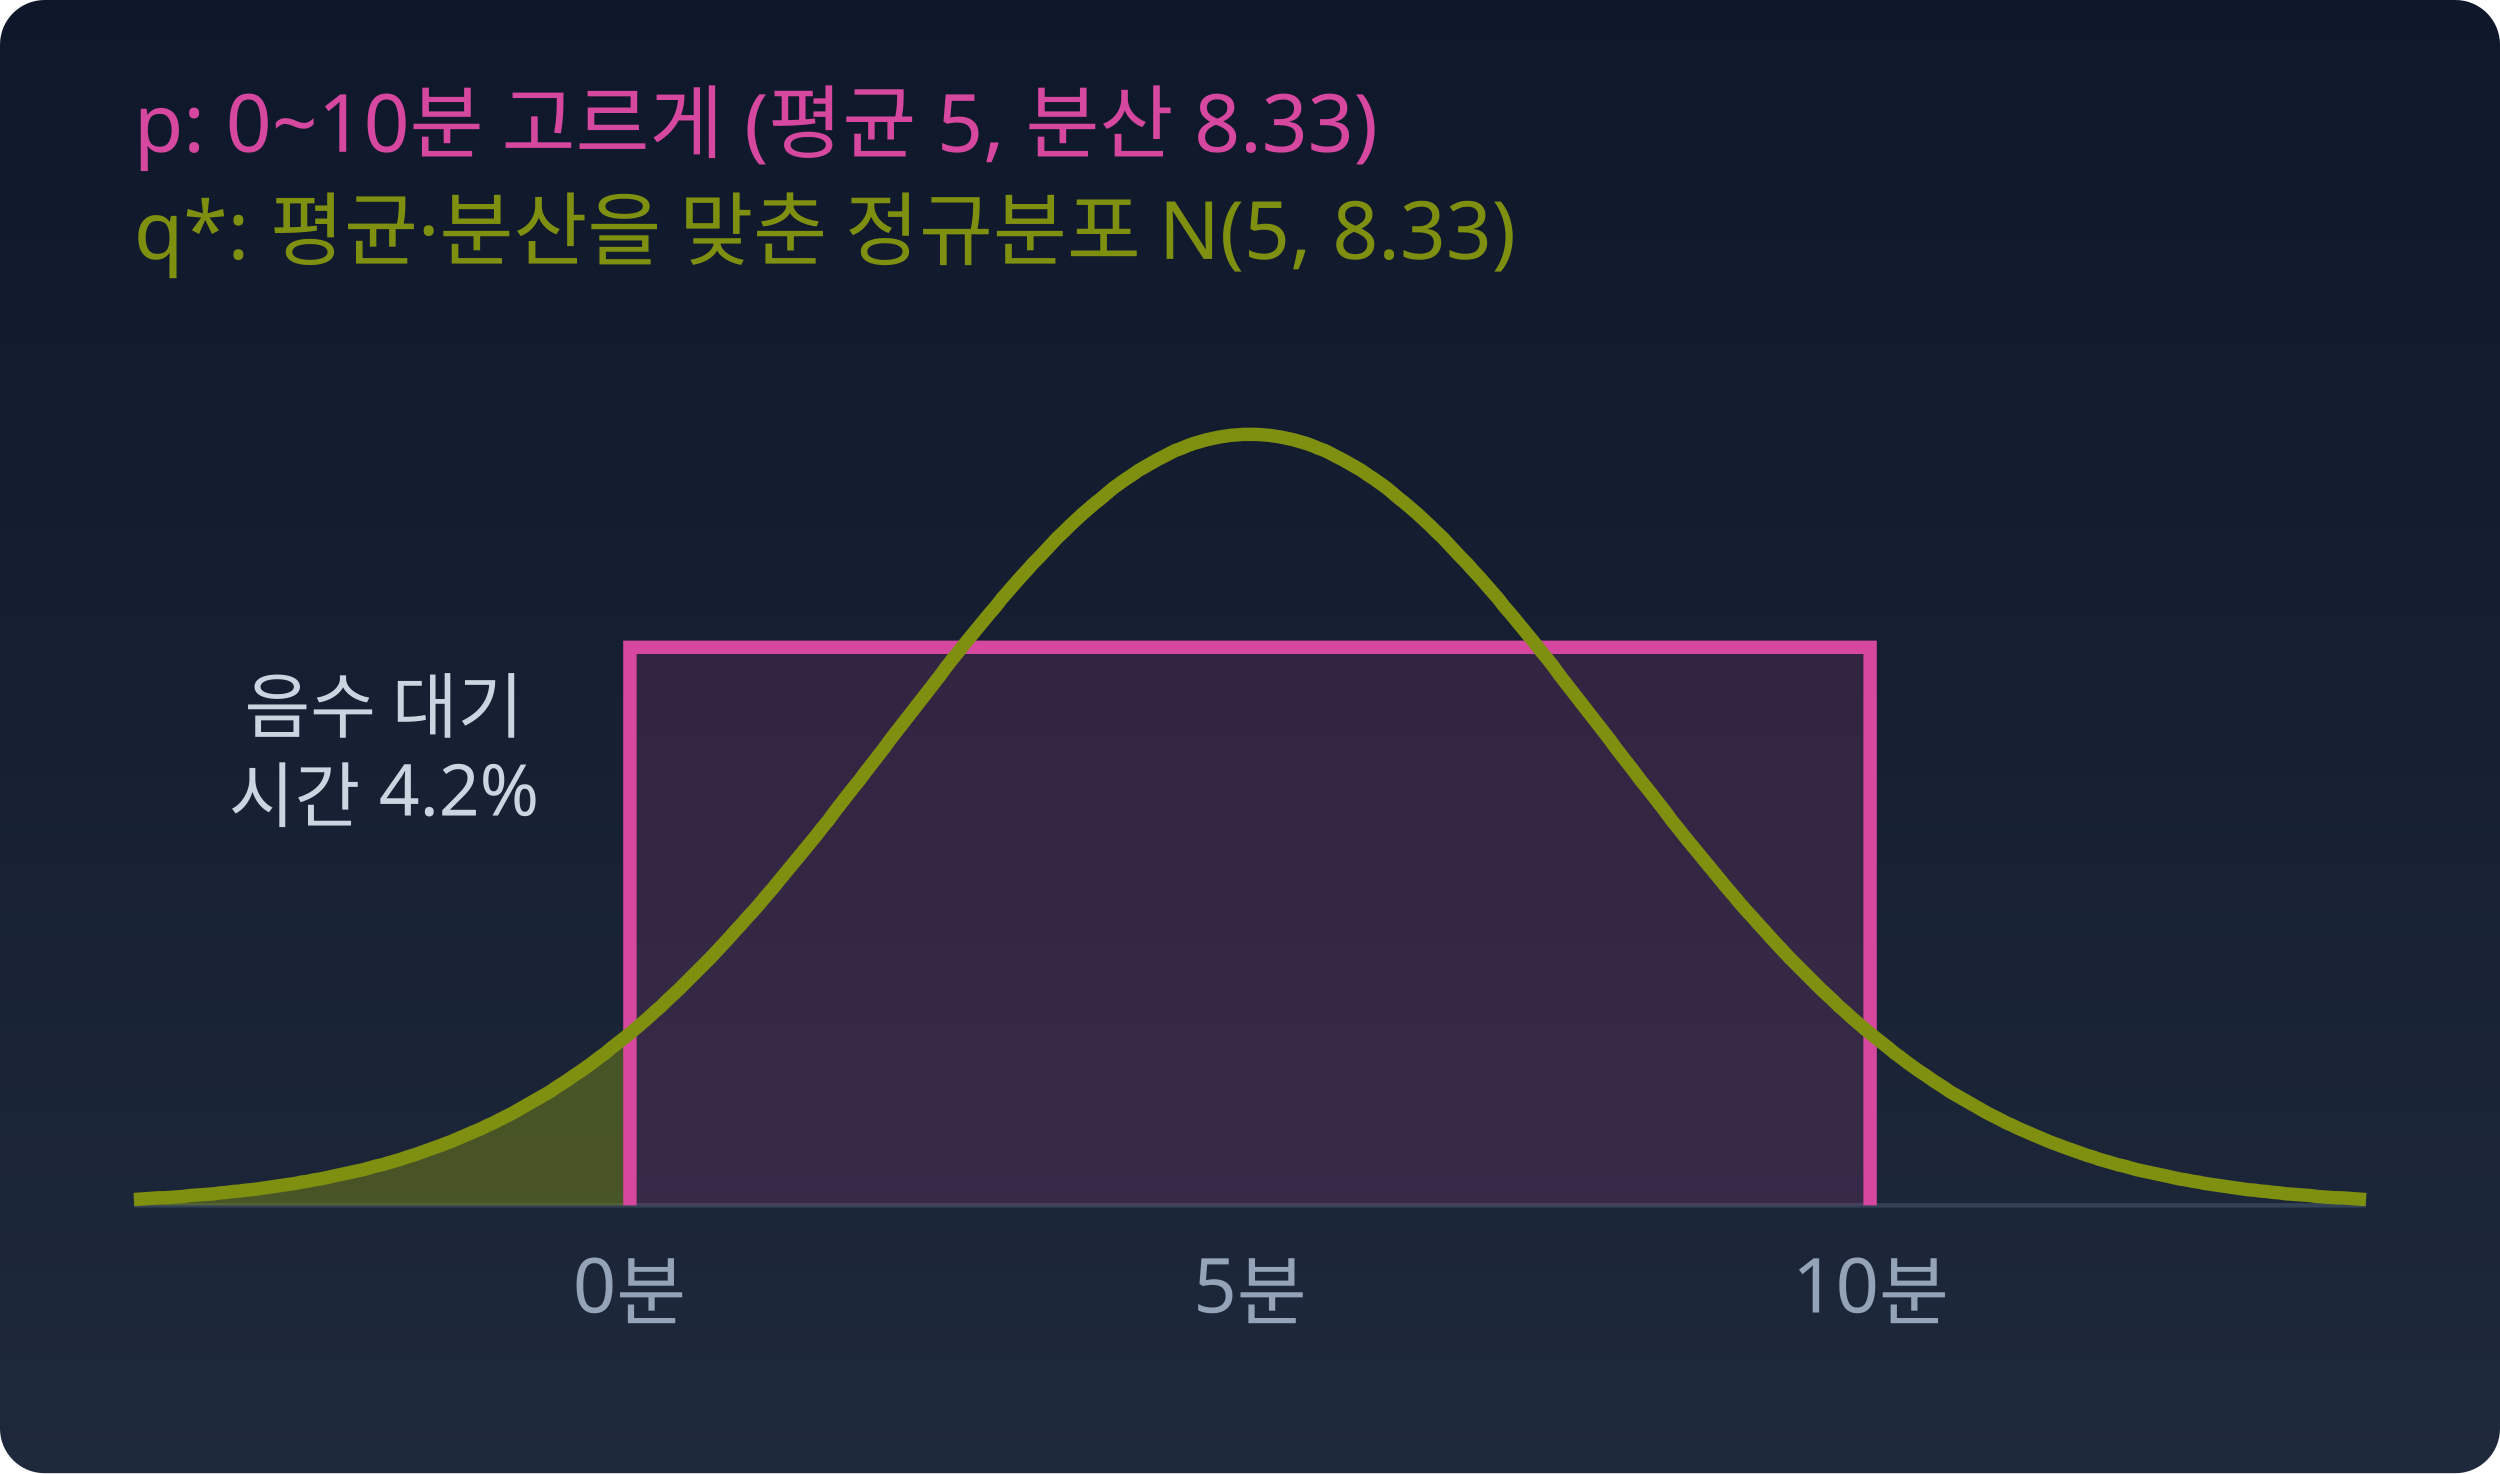
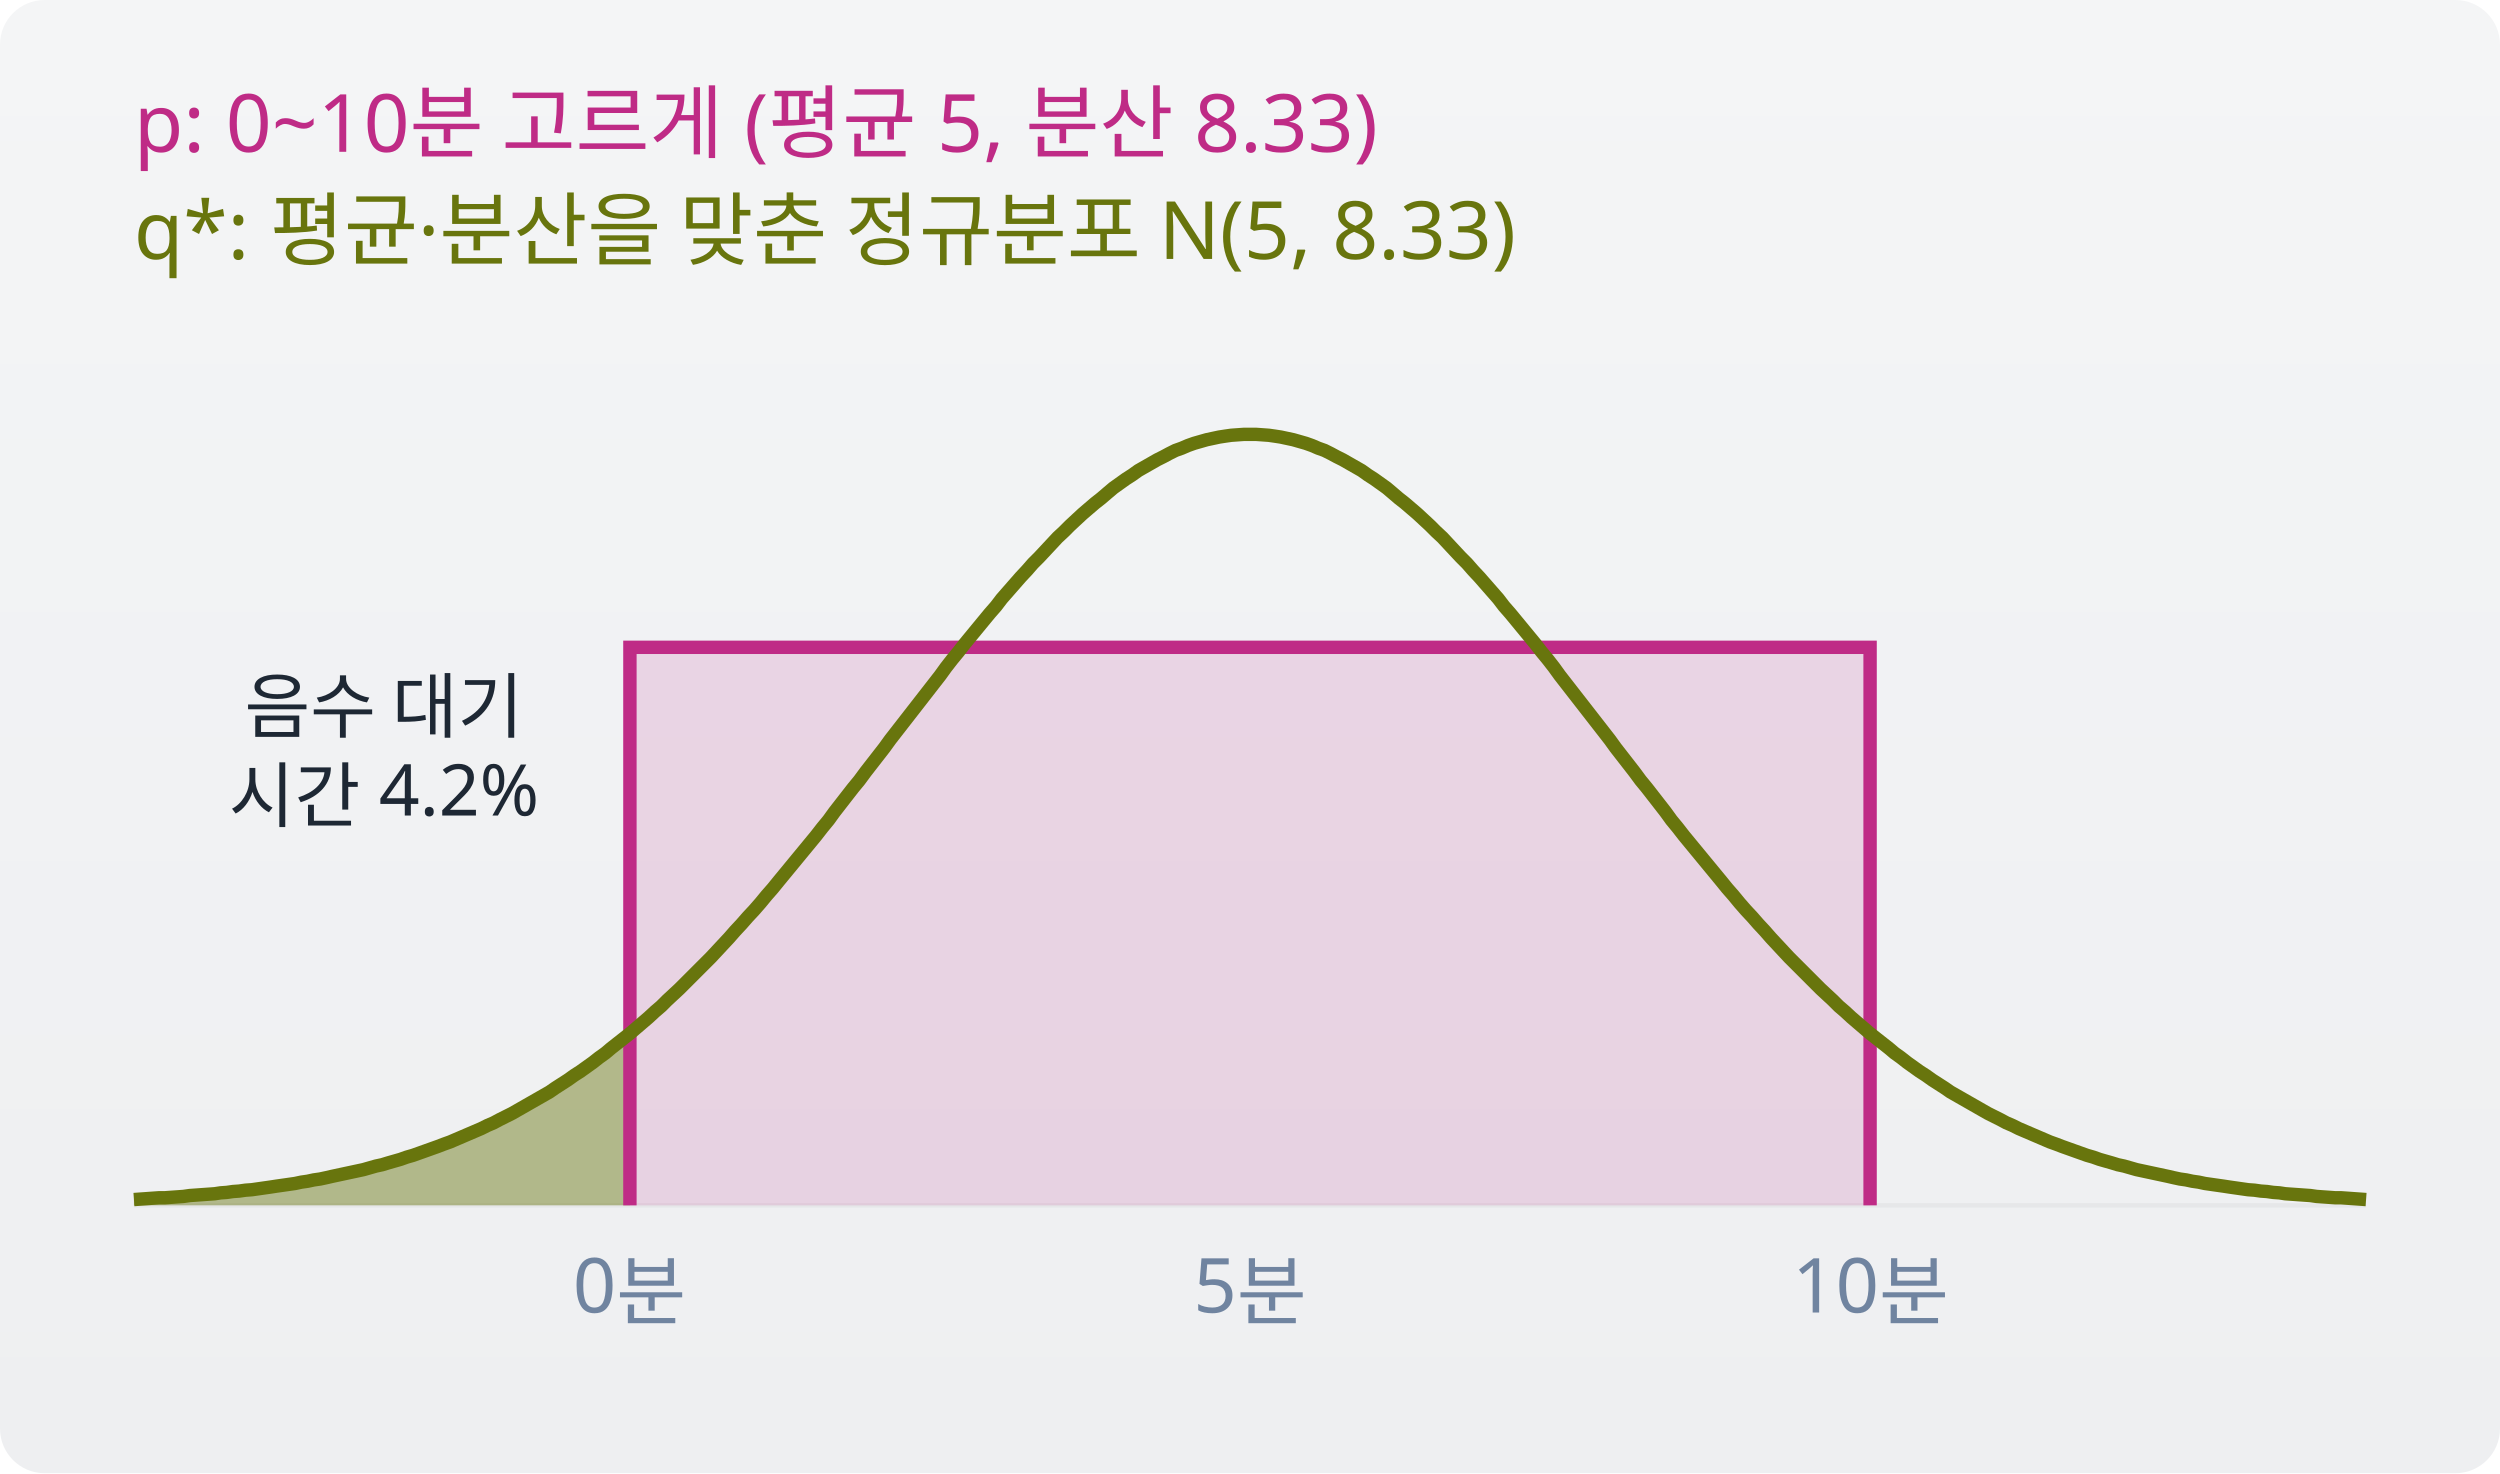
<svg xmlns="http://www.w3.org/2000/svg" viewBox="0 0 560 330" font-family="'Noto Sans KR', sans-serif">
  <defs>
    <linearGradient id="bg10u" x1="0" y1="0" x2="0" y2="1">
-       <stop offset="0%" stop-color="#0f172a" />
-       <stop offset="100%" stop-color="#1e293b" />
+       <stop offset="0%" stop-color="#f4f5f6" />
+       <stop offset="100%" stop-color="#eeeff1" />
    </linearGradient>
  </defs>
  <rect width="560" height="330" fill="url(#bg10u)" rx="10" />
-   <line x1="30" y1="270" x2="530" y2="270" stroke="#334155" stroke-width="1" />
-   <text x="141" y="294" font-size="17" fill="#94a3b8" text-anchor="middle">0분</text>
-   <text x="280" y="294" font-size="17" fill="#94a3b8" text-anchor="middle">5분</text>
-   <text x="419" y="294" font-size="17" fill="#94a3b8" text-anchor="middle">10분</text>
-   <path d="M 30.0 268.7 L 31.4 268.6 L 32.8 268.5 L 34.2 268.4 L 35.6 268.3 L 36.9 268.3 L 38.3 268.2 L 39.7 268.1 L 41.1 268.0 L 42.5 267.8 L 43.9 267.7 L 45.3 267.6 L 46.7 267.5 L 48.1 267.4 L 49.4 267.2 L 50.8 267.1 L 52.2 266.9 L 53.6 266.8 L 55.0 266.6 L 56.4 266.5 L 57.8 266.3 L 59.2 266.1 L 60.6 265.9 L 61.9 265.7 L 63.3 265.5 L 64.7 265.3 L 66.1 265.1 L 67.5 264.8 L 68.9 264.6 L 70.3 264.3 L 71.7 264.1 L 73.1 263.8 L 74.4 263.5 L 75.8 263.2 L 77.2 262.9 L 78.6 262.6 L 80.0 262.3 L 81.4 262.0 L 82.8 261.6 L 84.2 261.2 L 85.6 260.9 L 86.9 260.5 L 88.3 260.1 L 89.7 259.7 L 91.1 259.2 L 92.5 258.8 L 93.9 258.3 L 95.3 257.8 L 96.7 257.3 L 98.1 256.8 L 99.4 256.3 L 100.8 255.8 L 102.2 255.2 L 103.6 254.6 L 105.0 254.0 L 106.4 253.4 L 107.8 252.8 L 109.2 252.1 L 110.6 251.5 L 111.9 250.8 L 113.3 250.1 L 114.7 249.4 L 116.1 248.6 L 117.5 247.8 L 118.9 247.0 L 120.3 246.2 L 121.7 245.4 L 123.1 244.6 L 124.4 243.7 L 125.8 242.8 L 127.2 241.9 L 128.6 240.9 L 130.0 240.0 L 131.4 239.0 L 132.8 238.0 L 134.2 236.9 L 135.6 235.9 L 136.9 234.8 L 138.3 233.7 L 139.7 232.6 L 141.1 231.5 L 141.1 270.0 L 30.0 270.0 Z" fill="#7f8f10" fill-opacity="0.45" />
-   <path d="M 141.1 270.0 L 141.1 145.0 L 418.9 145.0 L 418.9 270.0" fill="#d6479f" fill-opacity="0.15" stroke="#d6479f" stroke-width="3" />
-   <path d="M 30.0 268.7 L 31.4 268.6 L 32.8 268.5 L 34.2 268.4 L 35.6 268.3 L 36.9 268.3 L 38.3 268.2 L 39.7 268.1 L 41.1 268.0 L 42.5 267.8 L 43.9 267.7 L 45.3 267.6 L 46.7 267.5 L 48.1 267.4 L 49.4 267.2 L 50.8 267.1 L 52.2 266.9 L 53.6 266.8 L 55.0 266.6 L 56.4 266.5 L 57.8 266.3 L 59.2 266.1 L 60.6 265.9 L 61.9 265.7 L 63.3 265.5 L 64.7 265.3 L 66.1 265.1 L 67.5 264.8 L 68.9 264.6 L 70.3 264.3 L 71.7 264.1 L 73.1 263.8 L 74.4 263.5 L 75.8 263.2 L 77.2 262.9 L 78.6 262.6 L 80.0 262.3 L 81.4 262.0 L 82.8 261.6 L 84.2 261.2 L 85.6 260.9 L 86.9 260.5 L 88.3 260.1 L 89.7 259.7 L 91.1 259.2 L 92.5 258.8 L 93.9 258.3 L 95.3 257.8 L 96.7 257.3 L 98.1 256.8 L 99.4 256.3 L 100.8 255.8 L 102.2 255.2 L 103.6 254.6 L 105.0 254.0 L 106.4 253.4 L 107.8 252.8 L 109.2 252.1 L 110.6 251.5 L 111.9 250.8 L 113.3 250.1 L 114.7 249.4 L 116.1 248.6 L 117.5 247.8 L 118.9 247.0 L 120.3 246.2 L 121.7 245.4 L 123.1 244.6 L 124.4 243.7 L 125.8 242.8 L 127.2 241.9 L 128.6 240.9 L 130.0 240.0 L 131.4 239.0 L 132.8 238.0 L 134.2 236.9 L 135.6 235.9 L 136.9 234.8 L 138.3 233.7 L 139.7 232.6 L 141.1 231.5 L 142.5 230.3 L 143.9 229.1 L 145.3 227.9 L 146.7 226.6 L 148.1 225.4 L 149.4 224.1 L 150.8 222.8 L 152.2 221.5 L 153.6 220.1 L 155.0 218.7 L 156.4 217.3 L 157.8 215.9 L 159.2 214.5 L 160.6 213.0 L 161.9 211.6 L 163.3 210.1 L 164.7 208.5 L 166.1 207.0 L 167.5 205.4 L 168.9 203.9 L 170.3 202.3 L 171.7 200.6 L 173.1 199.0 L 174.4 197.4 L 175.8 195.7 L 177.2 194.0 L 178.6 192.3 L 180.0 190.6 L 181.4 188.9 L 182.8 187.2 L 184.2 185.4 L 185.6 183.7 L 186.9 181.9 L 188.3 180.1 L 189.7 178.3 L 191.1 176.5 L 192.5 174.8 L 193.9 172.9 L 195.3 171.1 L 196.7 169.3 L 198.1 167.5 L 199.4 165.7 L 200.8 163.9 L 202.2 162.1 L 203.6 160.3 L 205.0 158.5 L 206.4 156.7 L 207.8 154.9 L 209.2 153.1 L 210.6 151.3 L 211.9 149.5 L 213.3 147.7 L 214.7 146.0 L 216.1 144.2 L 217.5 142.5 L 218.9 140.8 L 220.3 139.1 L 221.7 137.4 L 223.1 135.8 L 224.4 134.1 L 225.8 132.5 L 227.2 130.9 L 228.6 129.3 L 230.0 127.8 L 231.4 126.2 L 232.8 124.8 L 234.2 123.3 L 235.6 121.8 L 236.9 120.4 L 238.3 119.1 L 239.7 117.7 L 241.1 116.4 L 242.5 115.1 L 243.9 113.9 L 245.3 112.7 L 246.7 111.6 L 248.1 110.4 L 249.4 109.3 L 250.8 108.3 L 252.2 107.3 L 253.6 106.4 L 255.0 105.4 L 256.4 104.6 L 257.8 103.8 L 259.2 103.0 L 260.6 102.3 L 261.9 101.6 L 263.3 100.9 L 264.7 100.4 L 266.1 99.8 L 267.5 99.3 L 268.9 98.9 L 270.3 98.5 L 271.7 98.2 L 273.1 97.9 L 274.4 97.7 L 275.8 97.5 L 277.2 97.4 L 278.6 97.3 L 280.0 97.3 L 281.4 97.3 L 282.8 97.4 L 284.2 97.5 L 285.6 97.7 L 286.9 97.9 L 288.3 98.2 L 289.7 98.5 L 291.1 98.9 L 292.5 99.3 L 293.9 99.8 L 295.3 100.4 L 296.7 100.9 L 298.1 101.6 L 299.4 102.3 L 300.8 103.0 L 302.2 103.8 L 303.6 104.6 L 305.0 105.4 L 306.4 106.4 L 307.8 107.3 L 309.2 108.3 L 310.6 109.3 L 311.9 110.4 L 313.3 111.6 L 314.7 112.7 L 316.1 113.9 L 317.5 115.1 L 318.9 116.4 L 320.3 117.7 L 321.7 119.1 L 323.1 120.4 L 324.4 121.8 L 325.8 123.3 L 327.2 124.8 L 328.6 126.2 L 330.0 127.8 L 331.4 129.3 L 332.8 130.9 L 334.2 132.5 L 335.6 134.1 L 336.9 135.8 L 338.3 137.4 L 339.7 139.1 L 341.1 140.8 L 342.5 142.5 L 343.9 144.2 L 345.3 146.0 L 346.7 147.7 L 348.1 149.5 L 349.4 151.3 L 350.8 153.1 L 352.2 154.9 L 353.6 156.7 L 355.0 158.5 L 356.4 160.3 L 357.8 162.1 L 359.2 163.9 L 360.6 165.7 L 361.9 167.5 L 363.3 169.3 L 364.7 171.1 L 366.1 172.9 L 367.5 174.8 L 368.9 176.5 L 370.3 178.3 L 371.7 180.1 L 373.1 181.9 L 374.4 183.7 L 375.8 185.4 L 377.2 187.2 L 378.6 188.9 L 380.0 190.6 L 381.4 192.3 L 382.8 194.0 L 384.2 195.7 L 385.6 197.4 L 386.9 199.0 L 388.3 200.6 L 389.7 202.3 L 391.1 203.9 L 392.5 205.4 L 393.9 207.0 L 395.3 208.5 L 396.7 210.1 L 398.1 211.6 L 399.4 213.0 L 400.8 214.5 L 402.2 215.9 L 403.6 217.3 L 405.0 218.7 L 406.4 220.1 L 407.8 221.5 L 409.2 222.8 L 410.6 224.1 L 411.9 225.4 L 413.3 226.6 L 414.7 227.9 L 416.1 229.1 L 417.5 230.3 L 418.9 231.5 L 420.3 232.6 L 421.7 233.7 L 423.1 234.8 L 424.4 235.9 L 425.8 236.9 L 427.2 238.0 L 428.6 239.0 L 430.0 240.0 L 431.4 240.9 L 432.8 241.9 L 434.2 242.8 L 435.6 243.7 L 436.9 244.6 L 438.3 245.4 L 439.7 246.2 L 441.1 247.0 L 442.5 247.8 L 443.9 248.6 L 445.3 249.4 L 446.7 250.1 L 448.1 250.8 L 449.4 251.5 L 450.8 252.1 L 452.2 252.8 L 453.6 253.4 L 455.0 254.0 L 456.4 254.6 L 457.8 255.2 L 459.2 255.8 L 460.6 256.3 L 461.9 256.8 L 463.3 257.3 L 464.7 257.8 L 466.1 258.3 L 467.5 258.8 L 468.9 259.2 L 470.3 259.7 L 471.7 260.1 L 473.1 260.5 L 474.4 260.9 L 475.8 261.2 L 477.2 261.6 L 478.6 262.0 L 480.0 262.3 L 481.4 262.6 L 482.8 262.9 L 484.2 263.2 L 485.6 263.5 L 486.9 263.8 L 488.3 264.1 L 489.7 264.3 L 491.1 264.6 L 492.5 264.8 L 493.9 265.1 L 495.3 265.3 L 496.7 265.5 L 498.1 265.7 L 499.4 265.9 L 500.8 266.1 L 502.2 266.3 L 503.6 266.5 L 505.0 266.6 L 506.4 266.8 L 507.8 266.9 L 509.2 267.1 L 510.6 267.2 L 511.9 267.4 L 513.3 267.5 L 514.7 267.6 L 516.1 267.7 L 517.5 267.8 L 518.9 268.0 L 520.3 268.1 L 521.7 268.2 L 523.1 268.3 L 524.4 268.3 L 525.8 268.4 L 527.2 268.5 L 528.6 268.6 L 530.0 268.7" fill="none" stroke="#7f8f10" stroke-width="3" />
-   <text x="30" y="34" font-size="18" fill="#d6479f">p: 0~10분 고르게 (평균 5, 분산 8.33)</text>
-   <text x="30" y="58" font-size="18" fill="#7f8f10">q*: 평균·분산을 맞춘 정규분포 N(5, 8.33)</text>
-   <text x="86" y="164" font-size="16" fill="#cbd5e1" text-anchor="middle">음수 대기</text>
-   <text x="86" y="184" font-size="16" fill="#cbd5e1" text-anchor="middle">시간 4.2%</text>
+   <line x1="30" y1="270" x2="530" y2="270" stroke="#e6e7e9" stroke-width="1" />
+   <text x="141" y="294" font-size="17" fill="#7084a0" text-anchor="middle">0분</text>
+   <text x="280" y="294" font-size="17" fill="#7084a0" text-anchor="middle">5분</text>
+   <text x="419" y="294" font-size="17" fill="#7084a0" text-anchor="middle">10분</text>
+   <path d="M 30.0 268.7 L 31.4 268.6 L 32.8 268.5 L 34.2 268.4 L 35.6 268.3 L 36.9 268.3 L 38.3 268.2 L 39.7 268.1 L 41.1 268.0 L 42.5 267.8 L 43.9 267.7 L 45.3 267.6 L 46.7 267.5 L 48.1 267.4 L 49.4 267.2 L 50.8 267.1 L 52.2 266.9 L 53.6 266.8 L 55.0 266.6 L 56.4 266.5 L 57.8 266.3 L 59.2 266.1 L 60.6 265.9 L 61.9 265.7 L 63.3 265.5 L 64.7 265.3 L 66.1 265.1 L 67.5 264.8 L 68.9 264.6 L 70.3 264.3 L 71.7 264.1 L 73.1 263.8 L 74.4 263.5 L 75.8 263.2 L 77.2 262.9 L 78.6 262.6 L 80.0 262.3 L 81.4 262.0 L 82.8 261.6 L 84.2 261.2 L 85.6 260.9 L 86.9 260.5 L 88.3 260.1 L 89.7 259.7 L 91.1 259.2 L 92.5 258.8 L 93.9 258.3 L 95.3 257.8 L 96.7 257.3 L 98.1 256.8 L 99.4 256.3 L 100.8 255.8 L 102.2 255.2 L 103.6 254.6 L 105.0 254.0 L 106.4 253.4 L 107.8 252.8 L 109.2 252.1 L 110.6 251.5 L 111.9 250.8 L 113.3 250.1 L 114.7 249.4 L 116.1 248.6 L 117.5 247.8 L 118.9 247.0 L 120.3 246.2 L 121.7 245.4 L 123.1 244.6 L 124.4 243.7 L 125.8 242.8 L 127.2 241.9 L 128.6 240.9 L 130.0 240.0 L 131.4 239.0 L 132.8 238.0 L 134.2 236.9 L 135.6 235.9 L 136.9 234.8 L 138.3 233.7 L 139.7 232.6 L 141.1 231.5 L 141.1 270.0 L 30.0 270.0 Z" fill="#68750d" fill-opacity="0.45" />
+   <path d="M 141.1 270.0 L 141.1 145.0 L 418.9 145.0 L 418.9 270.0" fill="#bf2b86" fill-opacity="0.15" stroke="#bf2b86" stroke-width="3" />
+   <path d="M 30.0 268.7 L 31.4 268.6 L 32.8 268.5 L 34.2 268.4 L 35.6 268.3 L 36.9 268.3 L 38.3 268.2 L 39.7 268.1 L 41.1 268.0 L 42.5 267.8 L 43.9 267.7 L 45.3 267.6 L 46.7 267.5 L 48.1 267.4 L 49.4 267.2 L 50.8 267.1 L 52.2 266.9 L 53.6 266.8 L 55.0 266.6 L 56.4 266.5 L 57.8 266.3 L 59.2 266.1 L 60.6 265.9 L 61.9 265.7 L 63.3 265.5 L 64.7 265.3 L 66.1 265.1 L 67.5 264.8 L 68.9 264.6 L 70.3 264.3 L 71.7 264.1 L 73.1 263.8 L 74.4 263.5 L 75.8 263.2 L 77.2 262.9 L 78.6 262.6 L 80.0 262.3 L 81.4 262.0 L 82.8 261.6 L 84.2 261.2 L 85.6 260.9 L 86.9 260.5 L 88.3 260.1 L 89.7 259.7 L 91.1 259.2 L 92.5 258.8 L 93.9 258.3 L 95.3 257.8 L 96.7 257.3 L 98.1 256.8 L 99.4 256.3 L 100.8 255.8 L 102.2 255.2 L 103.6 254.6 L 105.0 254.0 L 106.4 253.4 L 107.8 252.8 L 109.2 252.1 L 110.6 251.5 L 111.9 250.8 L 113.3 250.1 L 114.7 249.4 L 116.1 248.6 L 117.5 247.8 L 118.9 247.0 L 120.3 246.2 L 121.7 245.4 L 123.1 244.6 L 124.4 243.7 L 125.8 242.8 L 127.2 241.9 L 128.6 240.9 L 130.0 240.0 L 131.4 239.0 L 132.8 238.0 L 134.2 236.9 L 135.6 235.9 L 136.9 234.8 L 138.3 233.7 L 139.7 232.6 L 141.1 231.5 L 142.5 230.3 L 143.9 229.1 L 145.3 227.9 L 146.7 226.6 L 148.1 225.4 L 149.4 224.1 L 150.8 222.8 L 152.2 221.5 L 153.6 220.1 L 155.0 218.7 L 156.4 217.3 L 157.8 215.9 L 159.2 214.5 L 160.6 213.0 L 161.9 211.6 L 163.3 210.1 L 164.7 208.5 L 166.1 207.0 L 167.5 205.4 L 168.9 203.9 L 170.3 202.3 L 171.7 200.6 L 173.1 199.0 L 174.4 197.4 L 175.8 195.7 L 177.2 194.0 L 178.6 192.3 L 180.0 190.6 L 181.4 188.9 L 182.8 187.2 L 184.2 185.4 L 185.6 183.7 L 186.9 181.9 L 188.3 180.1 L 189.7 178.3 L 191.1 176.5 L 192.5 174.8 L 193.9 172.9 L 195.3 171.1 L 196.7 169.3 L 198.1 167.5 L 199.4 165.7 L 200.8 163.9 L 202.2 162.1 L 203.6 160.3 L 205.0 158.5 L 206.4 156.7 L 207.8 154.9 L 209.2 153.1 L 210.6 151.3 L 211.9 149.5 L 213.3 147.7 L 214.7 146.0 L 216.1 144.2 L 217.5 142.5 L 218.9 140.8 L 220.3 139.1 L 221.7 137.4 L 223.1 135.8 L 224.4 134.1 L 225.8 132.5 L 227.2 130.9 L 228.6 129.3 L 230.0 127.8 L 231.4 126.2 L 232.8 124.8 L 234.2 123.3 L 235.6 121.8 L 236.9 120.4 L 238.3 119.1 L 239.7 117.7 L 241.1 116.4 L 242.5 115.1 L 243.9 113.9 L 245.3 112.7 L 246.7 111.6 L 248.1 110.4 L 249.4 109.3 L 250.8 108.3 L 252.2 107.3 L 253.6 106.4 L 255.0 105.4 L 256.4 104.6 L 257.8 103.8 L 259.2 103.0 L 260.6 102.3 L 261.9 101.6 L 263.3 100.9 L 264.7 100.4 L 266.1 99.8 L 267.5 99.3 L 268.9 98.9 L 270.3 98.5 L 271.7 98.2 L 273.1 97.9 L 274.4 97.7 L 275.8 97.5 L 277.2 97.4 L 278.6 97.3 L 280.0 97.3 L 281.4 97.3 L 282.8 97.4 L 284.2 97.5 L 285.6 97.7 L 286.9 97.9 L 288.3 98.2 L 289.7 98.5 L 291.1 98.9 L 292.5 99.3 L 293.9 99.8 L 295.3 100.4 L 296.7 100.9 L 298.1 101.6 L 299.4 102.3 L 300.8 103.0 L 302.2 103.8 L 303.6 104.6 L 305.0 105.4 L 306.4 106.4 L 307.8 107.3 L 309.2 108.3 L 310.6 109.3 L 311.9 110.4 L 313.3 111.6 L 314.7 112.7 L 316.1 113.9 L 317.5 115.1 L 318.9 116.4 L 320.3 117.7 L 321.7 119.1 L 323.1 120.4 L 324.4 121.8 L 325.8 123.3 L 327.2 124.8 L 328.6 126.2 L 330.0 127.8 L 331.4 129.3 L 332.8 130.9 L 334.2 132.5 L 335.6 134.1 L 336.9 135.8 L 338.3 137.4 L 339.7 139.1 L 341.1 140.8 L 342.5 142.5 L 343.9 144.2 L 345.3 146.0 L 346.7 147.7 L 348.1 149.5 L 349.4 151.3 L 350.8 153.1 L 352.2 154.9 L 353.6 156.7 L 355.0 158.5 L 356.4 160.3 L 357.8 162.1 L 359.2 163.9 L 360.6 165.7 L 361.9 167.5 L 363.3 169.3 L 364.7 171.1 L 366.1 172.9 L 367.5 174.8 L 368.9 176.5 L 370.3 178.3 L 371.7 180.1 L 373.1 181.9 L 374.4 183.7 L 375.8 185.4 L 377.2 187.2 L 378.6 188.9 L 380.0 190.6 L 381.4 192.3 L 382.8 194.0 L 384.2 195.7 L 385.6 197.4 L 386.9 199.0 L 388.3 200.6 L 389.7 202.3 L 391.1 203.9 L 392.5 205.4 L 393.9 207.0 L 395.3 208.5 L 396.7 210.1 L 398.1 211.6 L 399.4 213.0 L 400.8 214.5 L 402.2 215.9 L 403.6 217.3 L 405.0 218.7 L 406.4 220.1 L 407.8 221.5 L 409.2 222.8 L 410.6 224.1 L 411.9 225.4 L 413.3 226.6 L 414.7 227.9 L 416.1 229.1 L 417.5 230.3 L 418.9 231.5 L 420.3 232.6 L 421.7 233.7 L 423.1 234.8 L 424.4 235.9 L 425.8 236.9 L 427.2 238.0 L 428.6 239.0 L 430.0 240.0 L 431.4 240.9 L 432.8 241.9 L 434.2 242.8 L 435.6 243.7 L 436.9 244.6 L 438.3 245.4 L 439.7 246.2 L 441.1 247.0 L 442.5 247.8 L 443.9 248.6 L 445.3 249.4 L 446.7 250.1 L 448.1 250.8 L 449.4 251.5 L 450.8 252.1 L 452.2 252.8 L 453.6 253.4 L 455.0 254.0 L 456.4 254.6 L 457.8 255.2 L 459.2 255.8 L 460.6 256.3 L 461.9 256.8 L 463.3 257.3 L 464.7 257.8 L 466.1 258.3 L 467.5 258.8 L 468.9 259.2 L 470.3 259.7 L 471.7 260.1 L 473.1 260.5 L 474.4 260.9 L 475.8 261.2 L 477.2 261.6 L 478.6 262.0 L 480.0 262.3 L 481.4 262.6 L 482.8 262.9 L 484.2 263.2 L 485.6 263.5 L 486.9 263.8 L 488.3 264.1 L 489.7 264.3 L 491.1 264.6 L 492.5 264.8 L 493.9 265.1 L 495.3 265.3 L 496.7 265.5 L 498.1 265.7 L 499.4 265.9 L 500.8 266.1 L 502.2 266.3 L 503.6 266.5 L 505.0 266.6 L 506.4 266.8 L 507.8 266.9 L 509.2 267.1 L 510.6 267.2 L 511.9 267.4 L 513.3 267.5 L 514.7 267.6 L 516.1 267.7 L 517.5 267.8 L 518.9 268.0 L 520.3 268.1 L 521.7 268.2 L 523.1 268.3 L 524.4 268.3 L 525.8 268.4 L 527.2 268.5 L 528.6 268.6 L 530.0 268.7" fill="none" stroke="#68750d" stroke-width="3" />
+   <text x="30" y="34" font-size="18" fill="#bf2b86">p: 0~10분 고르게 (평균 5, 분산 8.33)</text>
+   <text x="30" y="58" font-size="18" fill="#68750d">q*: 평균·분산을 맞춘 정규분포 N(5, 8.33)</text>
+   <text x="86" y="164" font-size="16" fill="#1e2834" text-anchor="middle">음수 대기</text>
+   <text x="86" y="184" font-size="16" fill="#1e2834" text-anchor="middle">시간 4.2%</text>
</svg>
